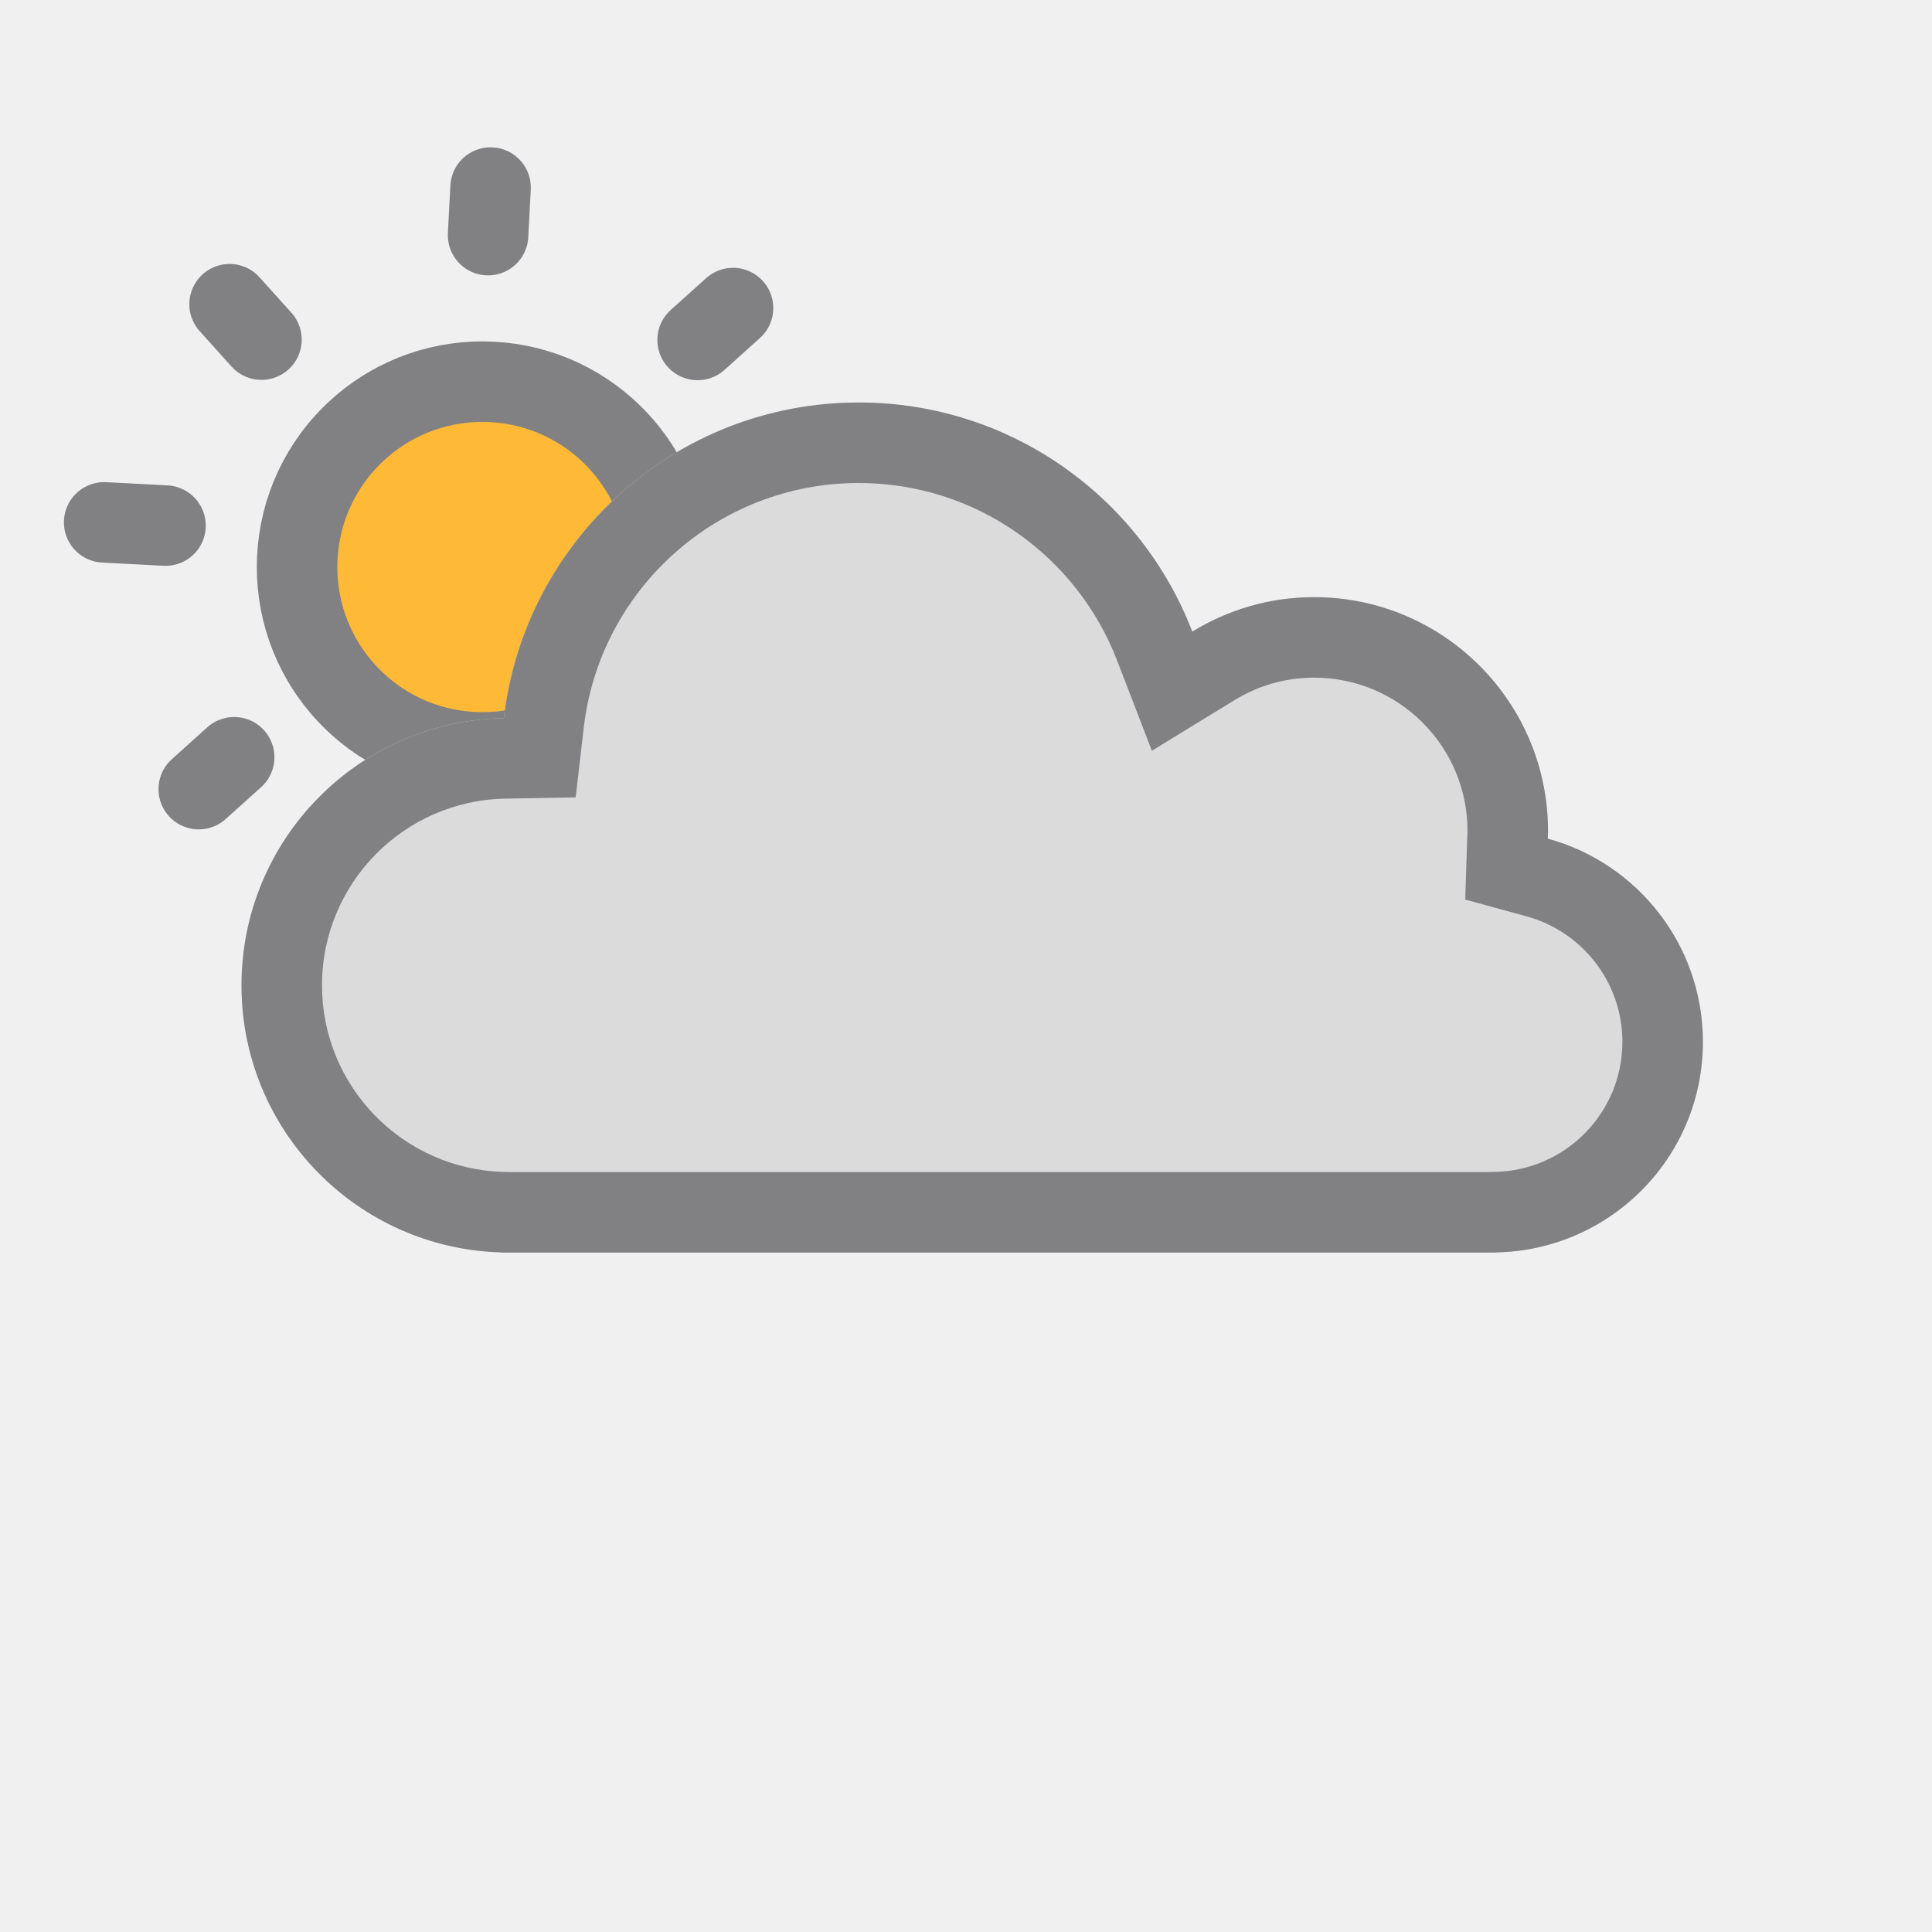
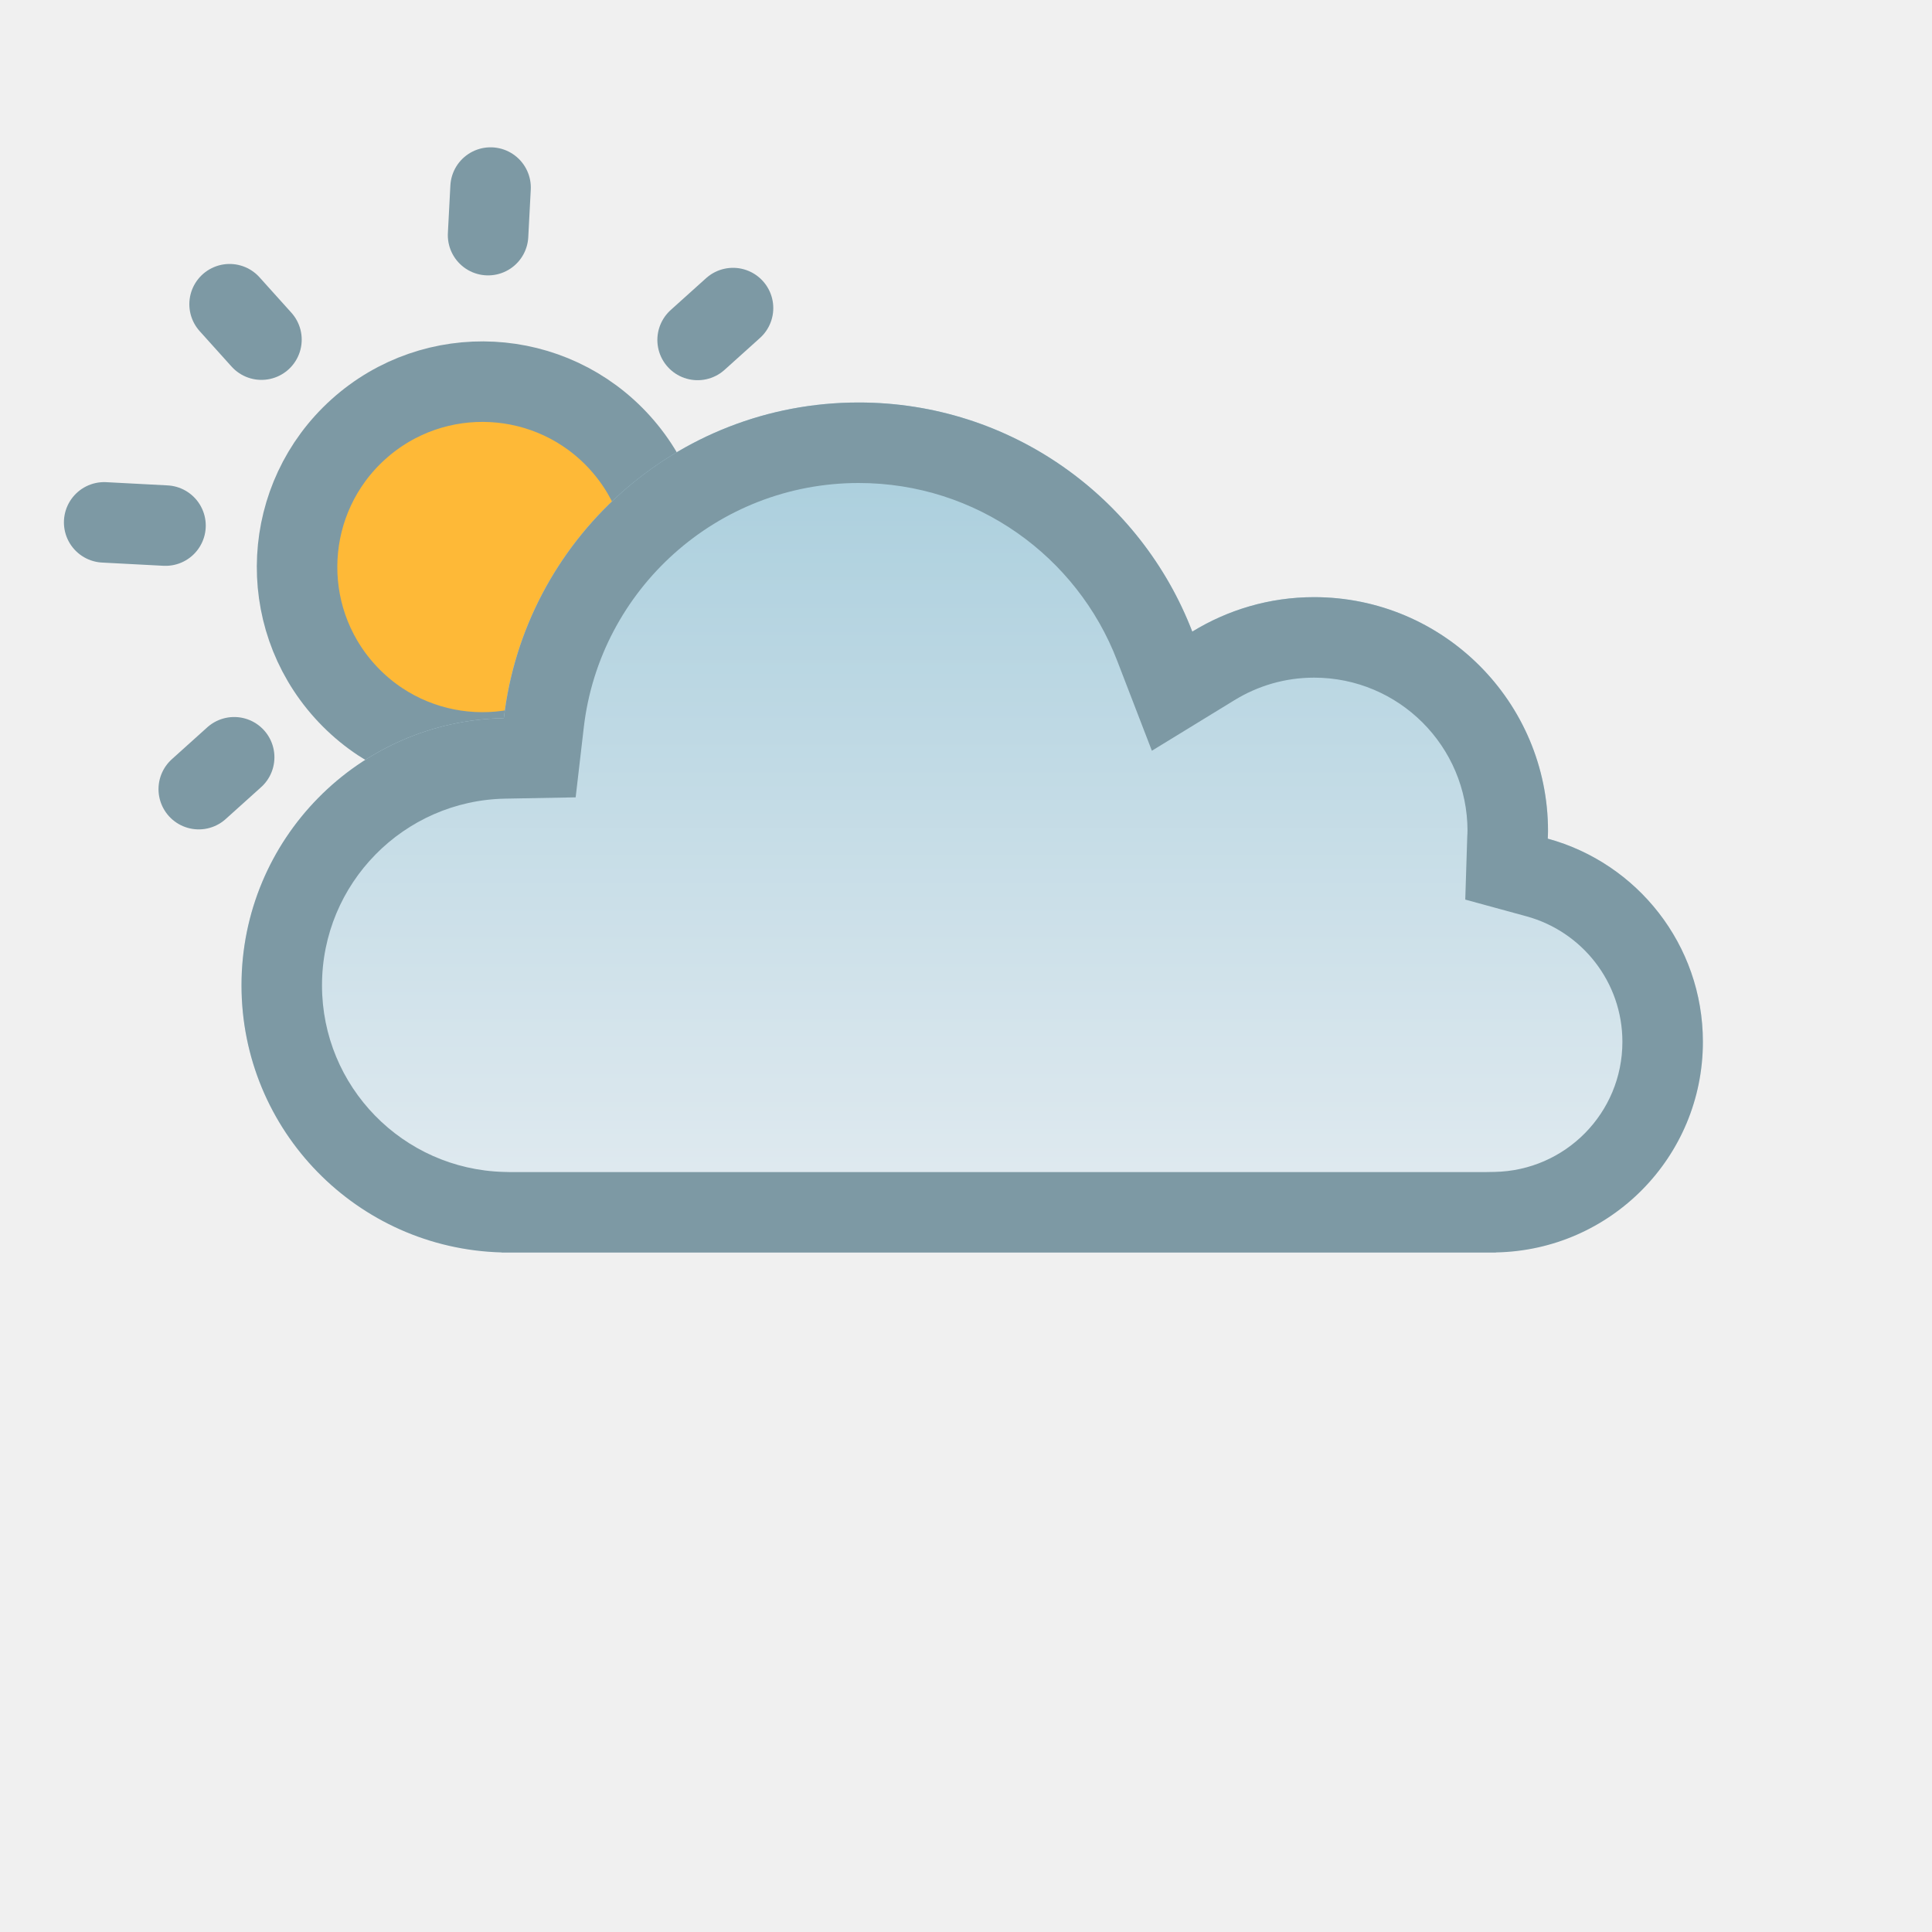
<svg xmlns="http://www.w3.org/2000/svg" width="24" height="24" viewBox="0 0 24 24" fill="none">
  <g clip-path="url(#clip0_1300_4137)">
-     <circle cx="5.993" cy="7.044" r="2.303" transform="rotate(-42 5.99302 7.0437)" fill="#FEB937" stroke="#818082" />
-     <line x1="3.248" y1="4.219" x2="2.852" y2="3.779" stroke="#818082" stroke-linecap="round" />
-     <line x1="6.063" y1="2.921" x2="6.094" y2="2.33" stroke="#818082" stroke-linecap="round" />
-     <line x1="5.689" y1="11.747" x2="5.719" y2="11.156" stroke="#818082" stroke-linecap="round" />
-     <line x1="1.294" y1="6.489" x2="2.056" y2="6.529" stroke="#818082" stroke-linecap="round" />
-     <line x1="10.02" y1="7.044" x2="10.782" y2="7.084" stroke="#818082" stroke-linecap="round" />
-     <line x1="8.911" y1="10.509" x2="8.515" y2="10.069" stroke="#818082" stroke-linecap="round" />
-     <line x1="8.666" y1="4.223" x2="9.106" y2="3.827" stroke="#818082" stroke-linecap="round" />
-     <line x1="2.469" y1="9.803" x2="2.909" y2="9.407" stroke="#818082" stroke-linecap="round" />
+     <circle cx="5.993" cy="7.044" r="2.303" transform="rotate(-42 5.99302 7.0437)" fill="#FEB937" stroke="#7D99A4" />
+     <line x1="3.248" y1="4.219" x2="2.852" y2="3.779" stroke="#7D99A4" stroke-linecap="round" />
+     <line x1="6.063" y1="2.921" x2="6.094" y2="2.33" stroke="#7D99A4" stroke-linecap="round" />
+     <line x1="5.689" y1="11.747" x2="5.719" y2="11.156" stroke="#7D99A4" stroke-linecap="round" />
+     <line x1="1.294" y1="6.489" x2="2.056" y2="6.529" stroke="#7D99A4" stroke-linecap="round" />
+     <line x1="10.02" y1="7.044" x2="10.782" y2="7.084" stroke="#7D99A4" stroke-linecap="round" />
+     <line x1="8.911" y1="10.509" x2="8.515" y2="10.069" stroke="#7D99A4" stroke-linecap="round" />
+     <line x1="8.666" y1="4.223" x2="9.106" y2="3.827" stroke="#7D99A4" stroke-linecap="round" />
+     <line x1="2.469" y1="9.803" x2="2.909" y2="9.407" stroke="#7D99A4" stroke-linecap="round" />
  </g>
  <mask id="path-10-inside-1_1300_4137" fill="white">
    <path d="M10.667 5C12.557 5 14.17 6.181 14.811 7.846C15.252 7.576 15.769 7.418 16.324 7.418C17.929 7.418 19.23 8.719 19.23 10.323C19.23 10.355 19.228 10.387 19.227 10.418C20.337 10.721 21.154 11.736 21.154 12.942C21.154 14.373 20.007 15.532 18.583 15.558V15.56H6.231V15.558C4.438 15.51 3 14.044 3 12.24C3 10.427 4.454 8.954 6.259 8.921C6.516 6.713 8.391 5 10.667 5Z" />
  </mask>
-   <path d="M10.667 5C12.557 5 14.17 6.181 14.811 7.846C15.252 7.576 15.769 7.418 16.324 7.418C17.929 7.418 19.23 8.719 19.23 10.323C19.23 10.355 19.228 10.387 19.227 10.418C20.337 10.721 21.154 11.736 21.154 12.942C21.154 14.373 20.007 15.532 18.583 15.558V15.56H6.231V15.558C4.438 15.51 3 14.044 3 12.24C3 10.427 4.454 8.954 6.259 8.921C6.516 6.713 8.391 5 10.667 5Z" fill="#DBDBDB" />
-   <path d="M10.667 5L10.667 4H10.667V5ZM14.811 7.846L13.877 8.205L14.309 9.326L15.333 8.699L14.811 7.846ZM16.324 7.418L16.324 6.418H16.324V7.418ZM19.23 10.323H20.23V10.323L19.23 10.323ZM19.227 10.418L18.227 10.386L18.202 11.175L18.963 11.383L19.227 10.418ZM21.154 12.942L22.154 12.942V12.942H21.154ZM18.583 15.558L18.565 14.558L17.583 14.575V15.558H18.583ZM18.583 15.56V16.561H19.583V15.56H18.583ZM6.231 15.56H5.231V16.561H6.231V15.56ZM6.231 15.558H7.231V14.584L6.257 14.558L6.231 15.558ZM3 12.24H2V12.24L3 12.24ZM6.259 8.921L6.277 9.921L7.151 9.905L7.252 9.036L6.259 8.921ZM10.667 5L10.667 6C12.129 6 13.38 6.913 13.877 8.205L14.811 7.846L15.744 7.487C14.96 5.449 12.985 4 10.667 4L10.667 5ZM14.811 7.846L15.333 8.699C15.624 8.52 15.962 8.418 16.324 8.418V7.418V6.418C15.577 6.418 14.88 6.631 14.289 6.993L14.811 7.846ZM16.324 7.418L16.324 8.418C17.377 8.418 18.23 9.271 18.23 10.323L19.23 10.323L20.23 10.323C20.23 8.166 18.481 6.418 16.324 6.418L16.324 7.418ZM19.23 10.323H18.23C18.23 10.32 18.23 10.321 18.229 10.332C18.229 10.339 18.229 10.344 18.229 10.354C18.228 10.362 18.228 10.374 18.227 10.386L19.227 10.418L20.226 10.45C20.227 10.437 20.227 10.437 20.228 10.409C20.229 10.389 20.23 10.358 20.23 10.323H19.23ZM19.227 10.418L18.963 11.383C19.651 11.571 20.154 12.199 20.154 12.942H21.154H22.154C22.154 11.272 21.023 9.872 19.49 9.453L19.227 10.418ZM21.154 12.942L20.154 12.942C20.154 13.825 19.447 14.542 18.565 14.558L18.583 15.558L18.601 16.558C20.568 16.522 22.154 14.921 22.154 12.942L21.154 12.942ZM18.583 15.558H17.583V15.56H18.583H19.583V15.558H18.583ZM18.583 15.56V14.56H6.231V15.56V16.561H18.583V15.56ZM6.231 15.56H7.231V15.558H6.231H5.231V15.56H6.231ZM6.231 15.558L6.257 14.558C5.005 14.524 4 13.5 4 12.24L3 12.24L2 12.24C2 14.588 3.872 16.495 6.204 16.557L6.231 15.558ZM3 12.24H4C4 10.973 5.016 9.944 6.277 9.921L6.259 8.921L6.241 7.921C3.892 7.964 2 9.88 2 12.24H3ZM6.259 8.921L7.252 9.036C7.451 7.327 8.905 6 10.667 6V5V4C7.877 4 5.58 6.1 5.266 8.805L6.259 8.921Z" fill="#818082" mask="url(#path-10-inside-1_1300_4137)" />
+   <path d="M10.667 5C12.557 5 14.17 6.181 14.811 7.846C15.252 7.576 15.769 7.418 16.324 7.418C17.929 7.418 19.23 8.719 19.23 10.323C19.23 10.355 19.228 10.387 19.227 10.418C20.337 10.721 21.154 11.736 21.154 12.942C21.154 14.373 20.007 15.532 18.583 15.558V15.56H6.231V15.558C4.438 15.51 3 14.044 3 12.24C3 10.427 4.454 8.954 6.259 8.921C6.516 6.713 8.391 5 10.667 5Z" fill="url(#paint0_linear_1300_4137)" />
+   <path d="M10.667 5L10.667 4H10.667V5ZM14.811 7.846L13.877 8.205L14.309 9.326L15.333 8.699L14.811 7.846ZM16.324 7.418L16.324 6.418H16.324V7.418ZM19.23 10.323H20.23V10.323L19.23 10.323ZM19.227 10.418L18.227 10.386L18.202 11.175L18.963 11.383L19.227 10.418ZM21.154 12.942L22.154 12.942V12.942H21.154ZM18.583 15.558L18.565 14.558L17.583 14.575V15.558H18.583ZM18.583 15.56V16.561H19.583V15.56H18.583ZM6.231 15.56H5.231V16.561H6.231V15.56ZM6.231 15.558H7.231V14.584L6.257 14.558L6.231 15.558ZM3 12.24H2V12.24L3 12.24ZM6.259 8.921L6.277 9.921L7.151 9.905L7.252 9.036L6.259 8.921ZM10.667 5L10.667 6C12.129 6 13.38 6.913 13.877 8.205L14.811 7.846L15.744 7.487C14.96 5.449 12.985 4 10.667 4L10.667 5ZM14.811 7.846L15.333 8.699C15.624 8.52 15.962 8.418 16.324 8.418V7.418V6.418C15.577 6.418 14.88 6.631 14.289 6.993L14.811 7.846ZM16.324 7.418L16.324 8.418C17.377 8.418 18.23 9.271 18.23 10.323L19.23 10.323L20.23 10.323C20.23 8.166 18.481 6.418 16.324 6.418L16.324 7.418ZM19.23 10.323H18.23C18.23 10.32 18.23 10.321 18.229 10.332C18.229 10.339 18.229 10.344 18.229 10.354C18.228 10.362 18.228 10.374 18.227 10.386L19.227 10.418L20.226 10.45C20.227 10.437 20.227 10.437 20.228 10.409C20.229 10.389 20.23 10.358 20.23 10.323H19.23ZM19.227 10.418L18.963 11.383C19.651 11.571 20.154 12.199 20.154 12.942H21.154H22.154C22.154 11.272 21.023 9.872 19.49 9.453L19.227 10.418ZM21.154 12.942L20.154 12.942C20.154 13.825 19.447 14.542 18.565 14.558L18.583 15.558L18.601 16.558C20.568 16.522 22.154 14.921 22.154 12.942L21.154 12.942ZM18.583 15.558H17.583V15.56H18.583H19.583V15.558H18.583ZM18.583 15.56V14.56H6.231V15.56V16.561H18.583V15.56ZM6.231 15.56H7.231V15.558H6.231H5.231V15.56H6.231ZM6.231 15.558L6.257 14.558C5.005 14.524 4 13.5 4 12.24L3 12.24L2 12.24C2 14.588 3.872 16.495 6.204 16.557L6.231 15.558ZM3 12.24H4C4 10.973 5.016 9.944 6.277 9.921L6.259 8.921L6.241 7.921C3.892 7.964 2 9.88 2 12.24H3ZM6.259 8.921L7.252 9.036C7.451 7.327 8.905 6 10.667 6V5V4C7.877 4 5.58 6.1 5.266 8.805L6.259 8.921Z" fill="#7D99A4" mask="url(#path-10-inside-1_1300_4137)" />
  <defs>
+     <linearGradient id="paint0_linear_1300_4137" x1="12.077" y1="15.56" x2="12.077" y2="5" gradientUnits="userSpaceOnUse">
+       <stop stop-color="#E4ECF1" />
+       <stop offset="1" stop-color="#A7CDDC" />
+     </linearGradient>
    <clipPath id="clip0_1300_4137">
      <rect width="24" height="24" fill="white" />
    </clipPath>
  </defs>
</svg>
